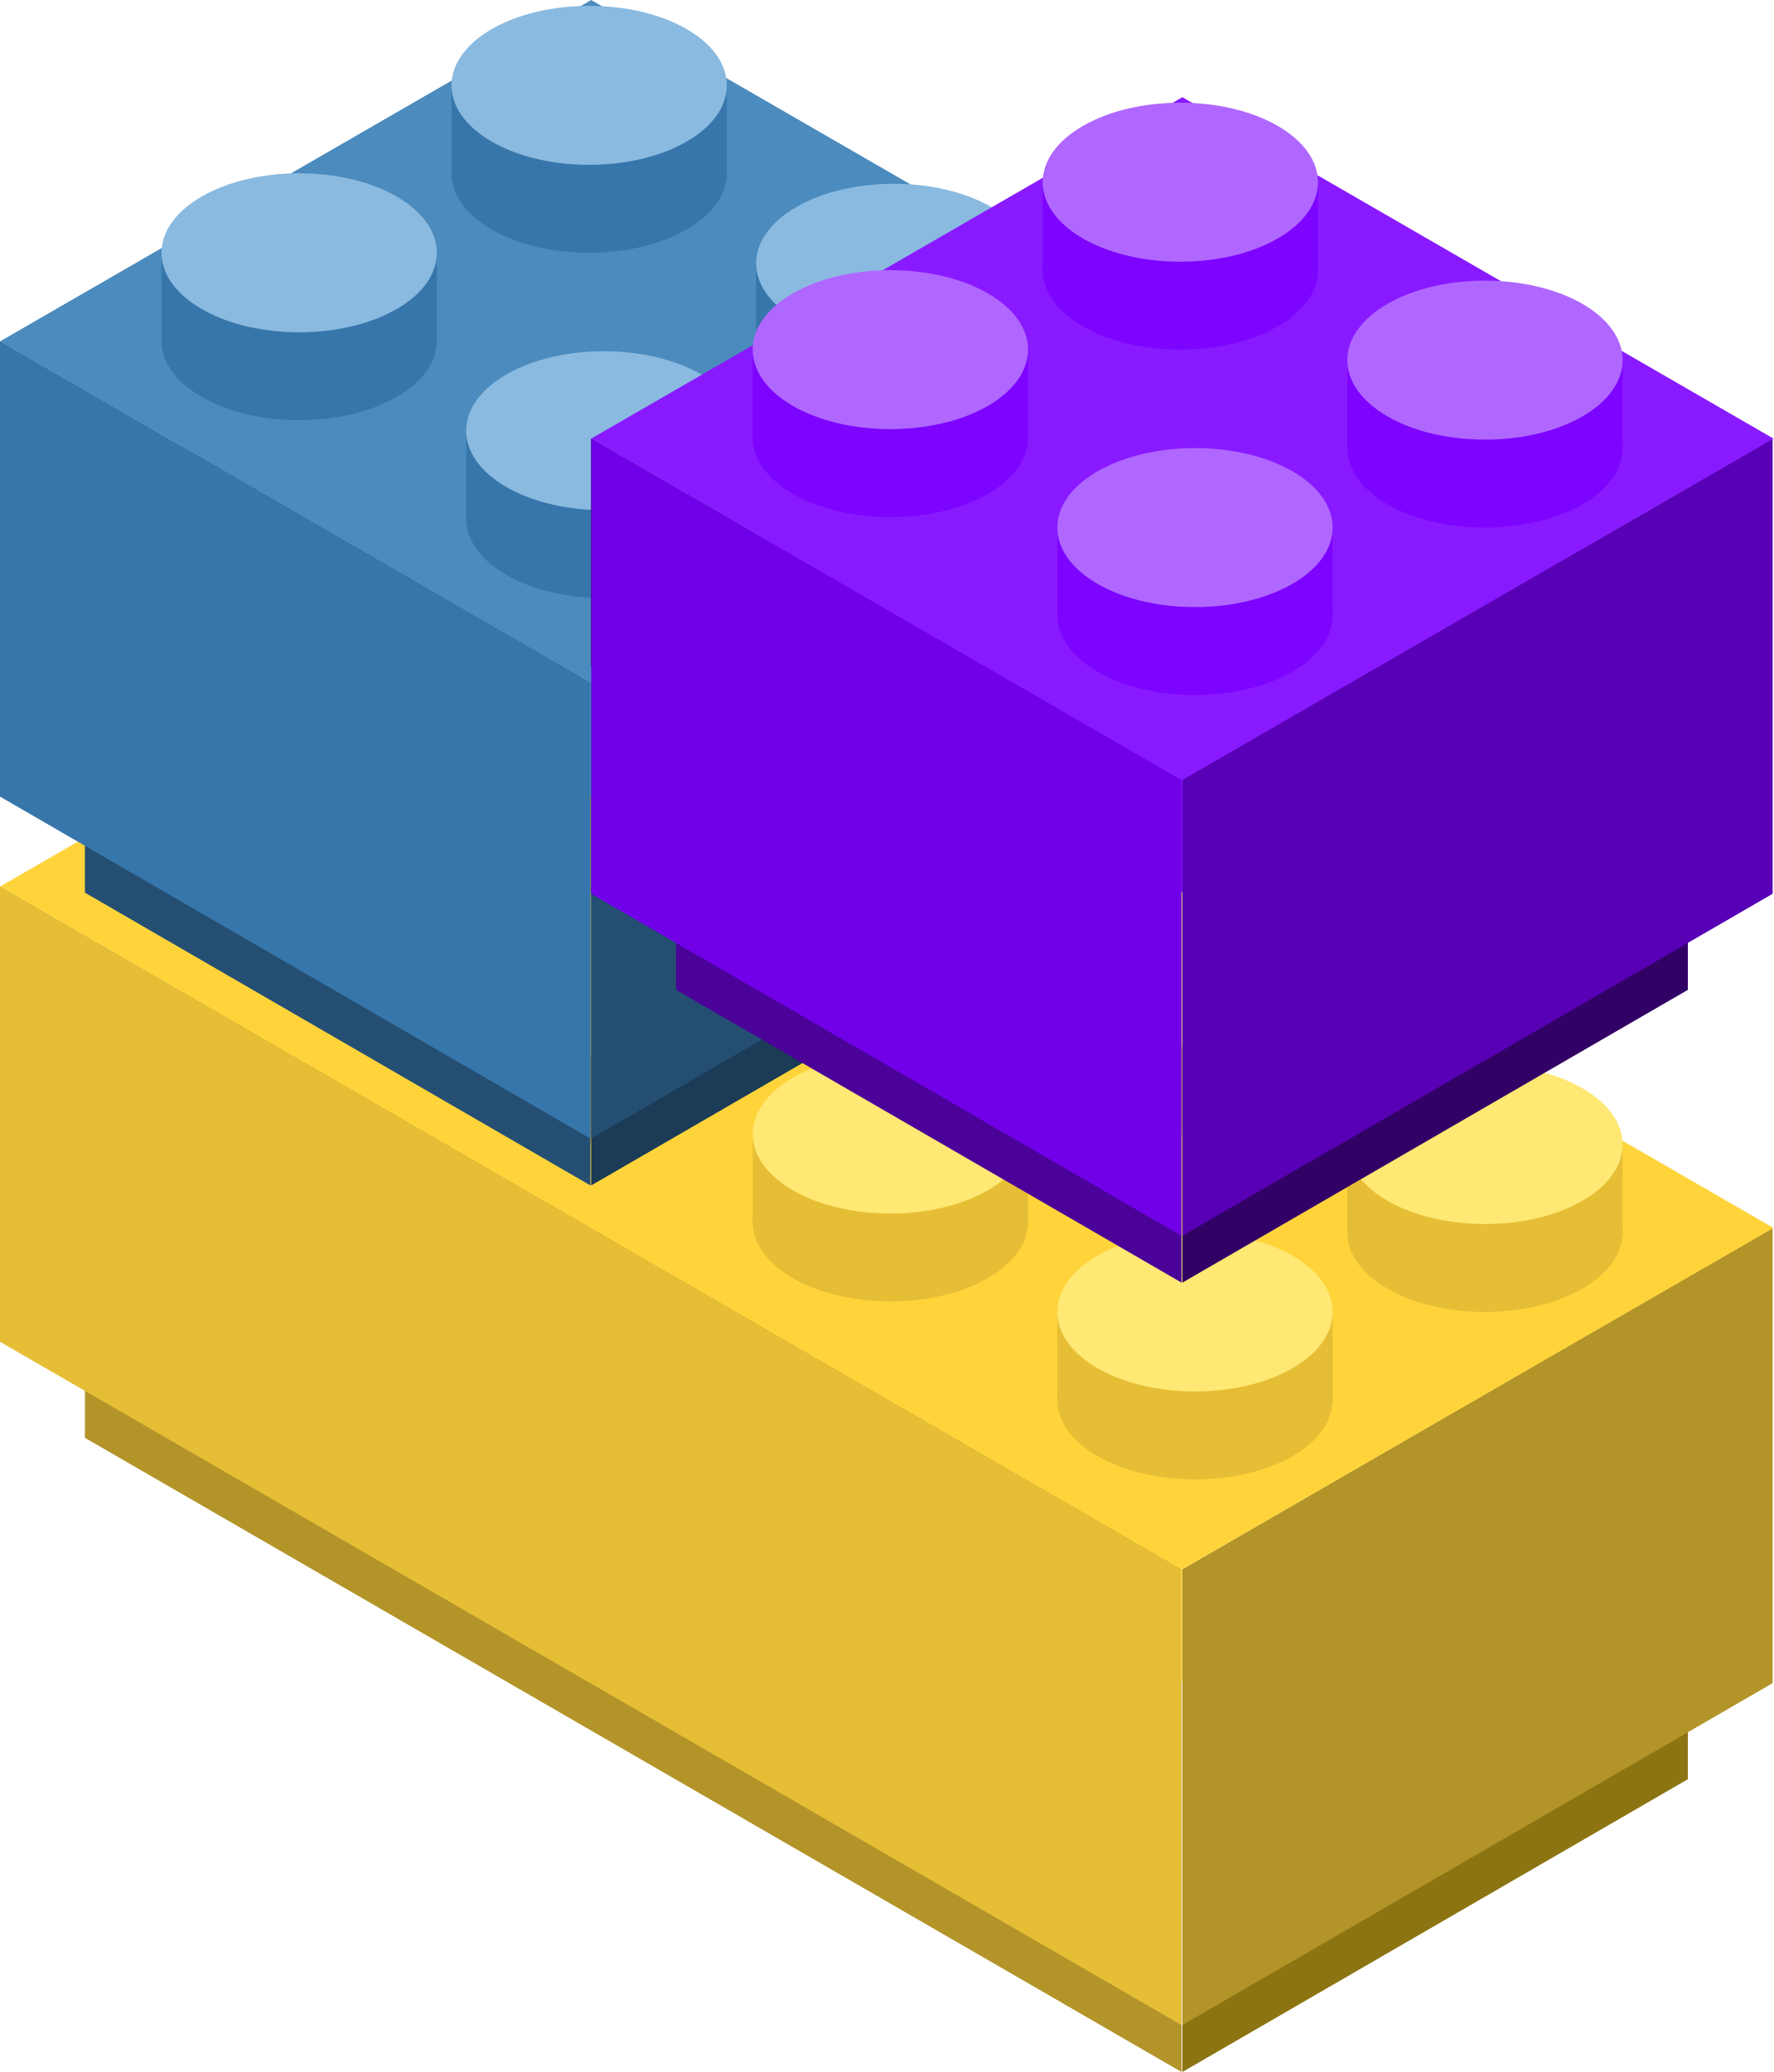
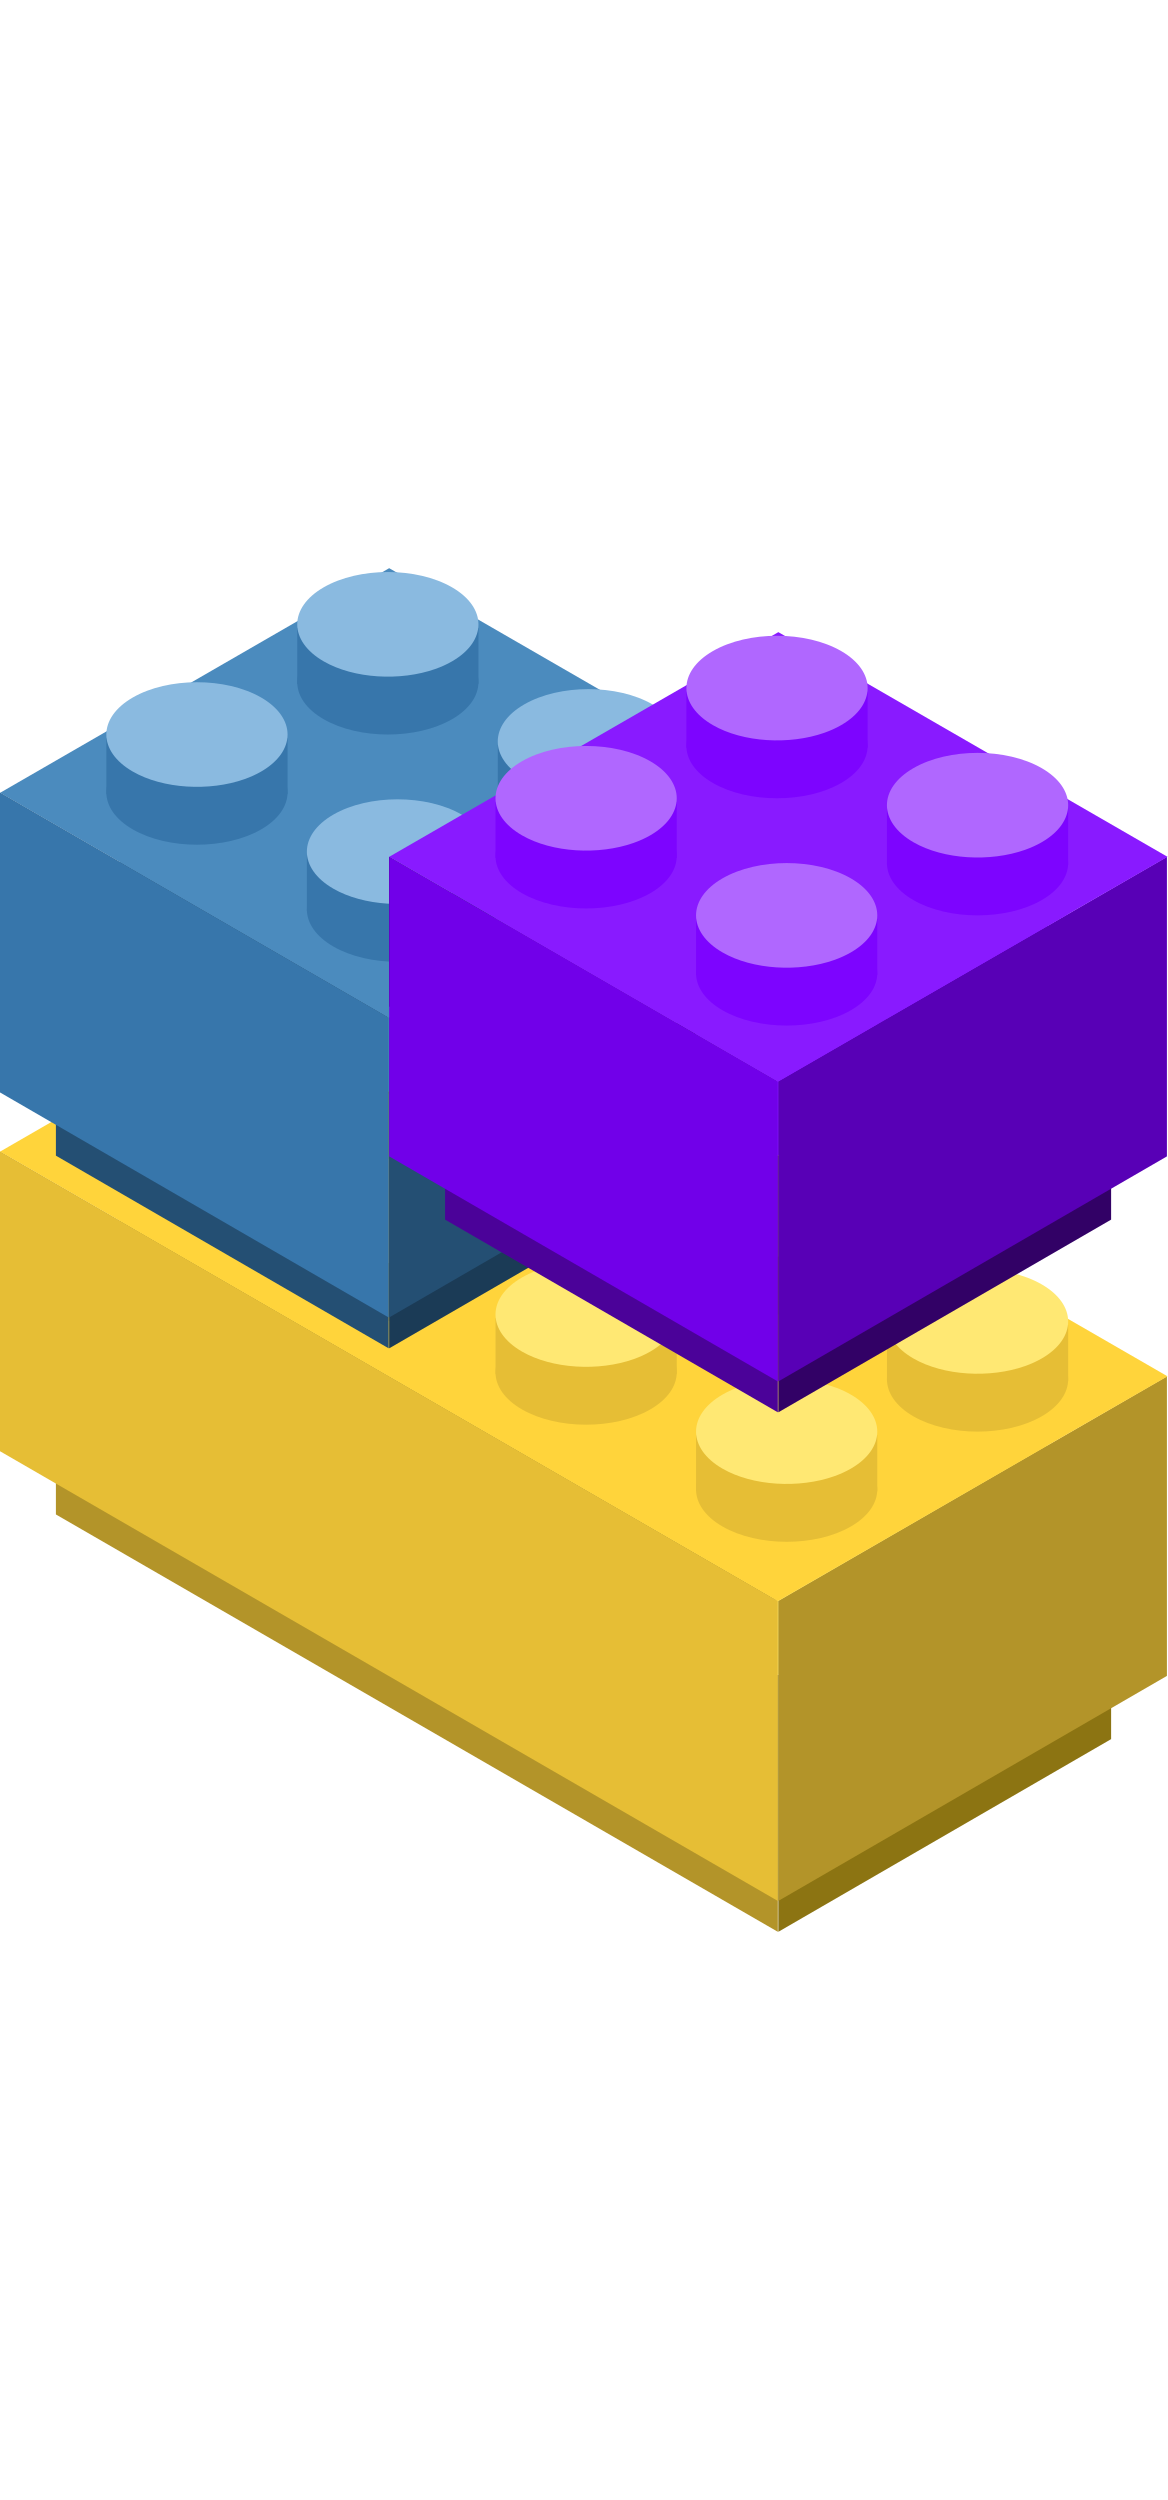
- <svg xmlns="http://www.w3.org/2000/svg" viewBox="30.729 19.32 85.256 99.578" width="85.256px" height="99.578px">
+ <svg xmlns="http://www.w3.org/2000/svg" id="icon-hover" viewBox="30.729 -22.17 85.256 182.559" width="85.256px" height="182.559px">
+   <style>
+     @keyframes package-icon-drop {
+       from { transform: translateY(-65px); }
+       to { transform: translateY(0); }
+     }
+     @keyframes package-icon-fade {
+       from { opacity: 0; }
+       to { opacity: 1; }
+     }
+     @media (prefers-reduced-motion: no-preference) {
+       :root:target .package-icon__drop {
+         animation: package-icon-drop 1.12s cubic-bezier(0, .55, .45, 1) both,
+                    package-icon-fade .53s linear both;
+       }
+     }
+   </style>
  <g transform="matrix(0.6500001, 0, 0, 0.6500001, 16.89748, -7.586796)">
    <g transform="translate(0, 40.351)">
      <g>
        <g>
          <polyline fill="#66550D" points="27.559,92.941 27.559,78.53 108.664,125.388" />
          <path fill="#FFF0A3" d="M108.664,125.388" />
        </g>
        <g>
          <polygon fill="#B39429" points="27.559,78.53 27.559,92.941 27.559,107.353 108.664,154.241 108.664,139.831 108.664,139.799 108.664,125.388" />
          <path fill="#CCA92E" d="M108.664,139.799" />
          <polygon fill="#8C7412" points="108.721,125.388 108.721,139.799 108.721,139.831 108.721,154.241 146.106,132.594 146.106,118.182 146.106,103.771" />
        </g>
        <g>
          <path fill="#CCA92E" d="M108.664,154.209" />
        </g>
        <polygon fill="#FFE873" points="27.559,78.53 108.664,125.388 123.688,116.728 146.162,103.771 65,56.915" />
      </g>
      <g>
        <g>
          <polyline fill="#66550D" points="21.279,83.423 21.279,66.594 108.655,117.077" />
          <path fill="#FFF0A3" d="M108.655,117.077" />
        </g>
        <g>
          <polygon fill="#E6BE35" points="21.279,66.594 21.279,83.423 21.279,100.25 108.655,150.769 108.655,133.941 108.655,133.904 108.655,117.077" />
          <path fill="#CCA92E" d="M108.655,133.904" />
          <polygon fill="#B39429" points="108.721,117.077 108.721,133.904 108.721,133.941 108.721,150.769 152.375,125.491 152.375,108.664 152.375,91.835" />
        </g>
        <g>
          <path fill="#CCA92E" d="M108.655,150.732" />
        </g>
        <polygon fill="#FFD43B" points="21.279,66.594 108.655,117.077 126.198,106.964 152.442,91.835 65,41.353" />
      </g>
      <g transform="matrix(1, 0, 0, 1, 0, 40.43603)">
        <g>
          <path fill="#E6BE35" d="M36.199,30.327c3.965,2.29,10.449,2.29,14.414,0c3.963-2.288,3.963-6.033,0-8.321c-3.965-2.289-10.449-2.289-14.414,0C32.234,24.294,32.234,28.039,36.199,30.327z" />
          <rect x="33.227" y="20.077" fill="#E6BE35" width="20.359" height="6.289" />
        </g>
        <g>
          <path fill="#E6BE35" d="M58.729,43.483c3.965,2.29,10.449,2.29,14.414,0c3.963-2.288,3.963-6.033,0-8.321c-3.965-2.289-10.449-2.289-14.414,0C54.764,37.45,54.764,41.195,58.729,43.483z" />
          <rect x="55.756" y="33.233" fill="#E6BE35" width="20.359" height="6.289" />
        </g>
        <g>
          <path fill="#E6BE35" d="M57.646,17.948c3.963,2.289,10.447,2.289,14.412,0c3.963-2.289,3.963-6.033,0-8.322c-3.965-2.289-10.449-2.289-14.412,0C53.68,11.915,53.68,15.659,57.646,17.948z" />
          <rect x="54.672" y="7.696" fill="#E6BE35" width="20.359" height="6.29" />
          <path fill="#FFE873" d="M72.059,3.125c-3.965-2.289-10.449-2.289-14.412,0c-3.967,2.289-3.967,6.032,0,8.321c3.387,1.957,8.619,2.24,12.541,0.854c0.668-0.236,1.297-0.521,1.871-0.854C76.021,9.157,76.021,5.414,72.059,3.125z" />
        </g>
        <g>
          <path fill="#E6BE35" d="M80.174,31.104c3.965,2.289,10.449,2.289,14.414,0c3.963-2.289,3.963-6.033,0-8.322c-3.965-2.289-10.449-2.289-14.414,0S76.209,28.815,80.174,31.104z" />
          <rect x="77.201" y="20.854" fill="#E6BE35" width="20.359" height="6.289" />
          <g>
            <path fill="#FFE873" d="M50.613,15.504c-3.965-2.288-10.449-2.288-14.414,0c-3.965,2.289-3.965,6.034,0,8.323c3.389,1.956,8.621,2.24,12.543,0.852c0.668-0.236,1.297-0.521,1.871-0.852C54.576,21.538,54.576,17.793,50.613,15.504z" />
            <path fill="#FFE873" d="M73.143,28.66c-3.965-2.288-10.449-2.288-14.414,0c-3.965,2.289-3.965,6.034,0,8.323c3.389,1.956,8.619,2.24,12.543,0.852c0.666-0.236,1.295-0.521,1.871-0.852C77.105,34.694,77.105,30.949,73.143,28.66z" />
            <path fill="#FFE873" d="M94.588,16.28c-3.965-2.288-10.449-2.288-14.414,0c-3.965,2.289-3.965,6.033,0,8.322c3.389,1.957,8.619,2.24,12.543,0.854c0.666-0.236,1.295-0.521,1.871-0.854C98.551,22.313,98.551,18.569,94.588,16.28z" />
          </g>
        </g>
      </g>
      <g transform="matrix(1, 0, 0, 1, 43.721, 65.22603)">
        <g>
          <path fill="#E6BE35" d="M36.199,30.327c3.965,2.29,10.449,2.29,14.414,0c3.963-2.288,3.963-6.033,0-8.321c-3.965-2.289-10.449-2.289-14.414,0C32.234,24.294,32.234,28.039,36.199,30.327z" />
          <rect x="33.227" y="20.077" fill="#E6BE35" width="20.359" height="6.289" />
        </g>
        <g>
          <path fill="#E6BE35" d="M58.729,43.483c3.965,2.29,10.449,2.29,14.414,0c3.963-2.288,3.963-6.033,0-8.321c-3.965-2.289-10.449-2.289-14.414,0C54.764,37.45,54.764,41.195,58.729,43.483z" />
          <rect x="55.756" y="33.233" fill="#E6BE35" width="20.359" height="6.289" />
        </g>
        <g>
          <path fill="#E6BE35" d="M57.646,17.948c3.963,2.289,10.447,2.289,14.412,0c3.963-2.289,3.963-6.033,0-8.322c-3.965-2.289-10.449-2.289-14.412,0C53.68,11.915,53.68,15.659,57.646,17.948z" />
          <rect x="54.672" y="7.696" fill="#E6BE35" width="20.359" height="6.29" />
          <path fill="#FFE873" d="M72.059,3.125c-3.965-2.289-10.449-2.289-14.412,0c-3.967,2.289-3.967,6.032,0,8.321c3.387,1.957,8.619,2.24,12.541,0.854c0.668-0.236,1.297-0.521,1.871-0.854C76.021,9.157,76.021,5.414,72.059,3.125z" />
        </g>
        <g>
          <path fill="#E6BE35" d="M80.174,31.104c3.965,2.289,10.449,2.289,14.414,0c3.963-2.289,3.963-6.033,0-8.322c-3.965-2.289-10.449-2.289-14.414,0S76.209,28.815,80.174,31.104z" />
          <rect x="77.201" y="20.854" fill="#E6BE35" width="20.359" height="6.289" />
          <g>
            <path fill="#FFE873" d="M50.613,15.504c-3.965-2.288-10.449-2.288-14.414,0c-3.965,2.289-3.965,6.034,0,8.323c3.389,1.956,8.621,2.24,12.543,0.852c0.668-0.236,1.297-0.521,1.871-0.852C54.576,21.538,54.576,17.793,50.613,15.504z" />
            <path fill="#FFE873" d="M73.143,28.66c-3.965-2.288-10.449-2.288-14.414,0c-3.965,2.289-3.965,6.034,0,8.323c3.389,1.956,8.619,2.24,12.543,0.852c0.666-0.236,1.295-0.521,1.871-0.852C77.105,34.694,77.105,30.949,73.143,28.66z" />
            <path fill="#FFE873" d="M94.588,16.28c-3.965-2.288-10.449-2.288-14.414,0c-3.965,2.289-3.965,6.033,0,8.322c3.389,1.957,8.619,2.24,12.543,0.854c0.666-0.236,1.295-0.521,1.871-0.854C98.551,22.313,98.551,18.569,94.588,16.28z" />
          </g>
        </g>
      </g>
    </g>
    <g transform="matrix(1, 0, 0, 1, 0, 0.04276)">
      <g>
        <g>
          <polyline fill="#112536" points="27.559,92.941 27.559,78.53 64.943,100.147" />
          <path fill="#8ABAE0" d="M64.943,100.147" />
        </g>
        <g>
          <polygon fill="#244F73" points="27.559,78.53 27.559,92.941 27.559,107.353 64.943,129 64.943,114.59 64.943,114.558 64.943,100.147" />
          <path fill="#2E638F" d="M64.943,114.558" />
          <polygon fill="#1B3B56" points="65,100.147 65,114.558 65,114.59 65,129 102.385,107.353 102.385,92.941 102.385,78.53" />
        </g>
        <g>
          <path fill="#2E638F" d="M64.943,128.968" />
        </g>
        <polygon fill="#4B8BBE" points="27.559,78.53 64.943,100.147 79.967,91.487 102.441,78.53 65,56.915" />
      </g>
      <g>
        <g>
          <polyline fill="#112536" points="21.279,83.423 21.279,66.594 64.934,91.836" />
          <path fill="#8ABAE0" d="M64.934,91.836" />
        </g>
        <g>
          <polygon fill="#3776AB" points="21.279,66.594 21.279,83.423 21.279,100.25 64.934,125.528 64.934,108.7 64.934,108.663 64.934,91.836" />
          <path fill="#2E638F" d="M64.934,108.663" />
          <polygon fill="#244F73" points="65,91.836 65,108.663 65,108.7 65,125.528 108.654,100.25 108.654,83.423 108.654,66.594" />
        </g>
        <g>
          <path fill="#2E638F" d="M64.934,125.491" />
        </g>
        <polygon fill="#4B8BBE" points="21.279,66.594 64.934,91.836 82.477,81.723 108.721,66.594 65,41.353" />
      </g>
      <g transform="matrix(1, 0, 0, 1, 0, 40.37662)">
        <g>
          <path fill="#3776AB" d="M36.199,30.327c3.965,2.29,10.449,2.29,14.414,0c3.963-2.288,3.963-6.033,0-8.321c-3.965-2.289-10.449-2.289-14.414,0C32.234,24.294,32.234,28.039,36.199,30.327z" />
          <rect x="33.227" y="20.077" fill="#3776AB" width="20.359" height="6.289" />
        </g>
        <g>
          <path fill="#3776AB" d="M58.729,43.483c3.965,2.29,10.449,2.29,14.414,0c3.963-2.288,3.963-6.033,0-8.321c-3.965-2.289-10.449-2.289-14.414,0C54.764,37.45,54.764,41.195,58.729,43.483z" />
          <rect x="55.756" y="33.233" fill="#3776AB" width="20.359" height="6.289" />
        </g>
        <g>
          <path fill="#3776AB" d="M57.646,17.948c3.963,2.289,10.447,2.289,14.412,0c3.963-2.289,3.963-6.033,0-8.322c-3.965-2.289-10.449-2.289-14.412,0C53.68,11.915,53.68,15.659,57.646,17.948z" />
          <rect x="54.672" y="7.696" fill="#3776AB" width="20.359" height="6.29" />
          <path fill="#8ABAE0" d="M72.059,3.125c-3.965-2.289-10.449-2.289-14.412,0c-3.967,2.289-3.967,6.032,0,8.321c3.387,1.957,8.619,2.24,12.541,0.854c0.668-0.236,1.297-0.521,1.871-0.854C76.021,9.157,76.021,5.414,72.059,3.125z" />
        </g>
        <g>
          <path fill="#3776AB" d="M80.174,31.104c3.965,2.289,10.449,2.289,14.414,0c3.963-2.289,3.963-6.033,0-8.322c-3.965-2.289-10.449-2.289-14.414,0S76.209,28.815,80.174,31.104z" />
          <rect x="77.201" y="20.854" fill="#3776AB" width="20.359" height="6.289" />
          <g>
            <path fill="#8ABAE0" d="M50.613,15.504c-3.965-2.288-10.449-2.288-14.414,0c-3.965,2.289-3.965,6.034,0,8.323c3.389,1.956,8.621,2.24,12.543,0.852c0.668-0.236,1.297-0.521,1.871-0.852C54.576,21.538,54.576,17.793,50.613,15.504z" />
            <path fill="#8ABAE0" d="M73.143,28.66c-3.965-2.288-10.449-2.288-14.414,0c-3.965,2.289-3.965,6.034,0,8.323c3.389,1.956,8.619,2.24,12.543,0.852c0.666-0.236,1.295-0.521,1.871-0.852C77.105,34.694,77.105,30.949,73.143,28.66z" />
            <path fill="#8ABAE0" d="M94.588,16.28c-3.965-2.288-10.449-2.288-14.414,0c-3.965,2.289-3.965,6.033,0,8.322c3.389,1.957,8.619,2.24,12.543,0.854c0.666-0.236,1.295-0.521,1.871-0.854C98.551,22.313,98.551,18.569,94.588,16.28z" />
          </g>
        </g>
      </g>
    </g>
-     <g transform="matrix(1, 0, 0, 1, 43.721, 47.58134)">
-       <g>
-         <g>
-           <g>
-             <polyline points="27.559,52.59 27.559,38.179 64.943,59.796" fill="#0D001A" />
-             <path d="M64.943,59.796" fill="#BA7AFF" />
-           </g>
-           <g>
-             <polygon points="27.559,38.179 27.559,52.59 27.559,67.001 64.943,88.648 64.943,74.237 64.943,74.206 64.943,59.796" fill="#4B0299" />
-             <path d="M64.943,74.206" fill="#6403CC" />
-             <polygon points="65,59.796 65,74.206 65,74.237 65,88.648 102.385,67.001 102.385,52.59 102.385,38.179" fill="#320166" />
-           </g>
-           <g>
-             <path d="M64.943,88.616" fill="#6403CC" />
-           </g>
-           <polygon points="27.559,38.179 64.943,59.796 79.967,51.135 102.441,38.179 65,16.563" fill="#891AFF" />
-         </g>
-         <g>
-           <g>
-             <polyline points="21.279,43.069 21.279,26.242 64.934,51.483" fill="#0D001A" />
-             <path d="M64.934,51.483" fill="#BA7AFF" />
-           </g>
-           <g>
-             <polygon points="21.279,26.242 21.279,43.069 21.279,59.897 64.934,85.177 64.934,68.349 64.934,68.312 64.934,51.483" style="fill: #7100E9;" />
-             <path d="M64.934,68.312" fill="#6403CC" />
-             <polygon points="65,51.483 65,68.312 65,68.349 65,85.177 108.654,59.897 108.654,43.069 108.654,26.242" style="fill: #5800B6;" />
-           </g>
-           <g>
-             <path d="M64.934,85.14" fill="#6403CC" />
-           </g>
-           <polygon points="21.279,26.242 64.934,51.483 82.477,41.371 108.721,26.242 65,1" fill="#891AFF" />
-           <polygon points="82.477,41.371 97.561,32.675 97.561,26.474 77.201,26.474 77.201,44.412" fill="#891AFF" />
-           <polygon points="55.756,46.177 64.934,51.483 76.115,45.038 76.115,39.522 55.756,39.522" fill="#891AFF" />
-           <polygon points="33.227,33.15 53.586,44.923 53.586,26.474 33.227,26.474" fill="#891AFF" />
-           <polygon points="54.818,45.636 75.18,32.446 75.18,13.997 54.818,13.997" fill="#891AFF" />
-         </g>
-       </g>
-       <g>
-         <g>
-           <path d="M36.199,30.327c3.965,2.29,10.449,2.29,14.414,0c3.963-2.288,3.963-6.033,0-8.321c-3.965-2.289-10.449-2.289-14.414,0C32.234,24.294,32.234,28.039,36.199,30.327z" fill="#7D04FF" />
-           <rect x="33.227" y="20.077" width="20.359" height="6.289" fill="#7D04FF" />
-         </g>
-         <g>
-           <path d="M58.729,43.483c3.965,2.29,10.449,2.29,14.414,0c3.963-2.288,3.963-6.033,0-8.321c-3.965-2.289-10.449-2.289-14.414,0C54.764,37.45,54.764,41.195,58.729,43.483z" fill="#7D04FF" />
-           <rect x="55.756" y="33.233" width="20.359" height="6.289" fill="#7D04FF" />
-         </g>
-         <g>
-           <path d="M57.646,17.948c3.963,2.289,10.447,2.289,14.412,0c3.963-2.289,3.963-6.033,0-8.322c-3.965-2.289-10.449-2.289-14.412,0C53.68,11.915,53.68,15.659,57.646,17.948z" fill="#7D04FF" />
-           <rect x="54.672" y="7.696" width="20.359" height="6.29" fill="#7D04FF" />
-           <path d="M72.059,3.125c-3.965-2.289-10.449-2.289-14.412,0c-3.967,2.289-3.967,6.032,0,8.321c3.387,1.957,8.619,2.24,12.541,0.854c0.668-0.236,1.297-0.521,1.871-0.854C76.021,9.157,76.021,5.414,72.059,3.125z" style="fill: #B067FF;" />
-         </g>
-         <g>
-           <path d="M80.174,31.104c3.965,2.289,10.449,2.289,14.414,0c3.963-2.289,3.963-6.033,0-8.322c-3.965-2.289-10.449-2.289-14.414,0S76.209,28.815,80.174,31.104z" fill="#7D04FF" />
-           <rect x="77.201" y="20.854" width="20.359" height="6.289" fill="#7D04FF" />
-           <g>
-             <path d="M50.613,15.504c-3.965-2.288-10.449-2.288-14.414,0c-3.965,2.289-3.965,6.034,0,8.323c3.389,1.956,8.621,2.24,12.543,0.852c0.668-0.236,1.297-0.521,1.871-0.852C54.576,21.538,54.576,17.793,50.613,15.504z" style="fill: #B067FF;" />
-             <path d="M73.143,28.66c-3.965-2.288-10.449-2.288-14.414,0c-3.965,2.289-3.965,6.034,0,8.323c3.389,1.956,8.619,2.24,12.543,0.852c0.666-0.236,1.295-0.521,1.871-0.852C77.105,34.694,77.105,30.949,73.143,28.66z" style="fill: #B067FF;" />
-             <path d="M94.588,16.28c-3.965-2.288-10.449-2.288-14.414,0c-3.965,2.289-3.965,6.033,0,8.322c3.389,1.957,8.619,2.24,12.543,0.854c0.666-0.236,1.295-0.521,1.871-0.854C98.551,22.313,98.551,18.569,94.588,16.28z" style="fill: #B067FF;" />
+     <g class="package-icon__drop">
+       <g transform="matrix(1, 0, 0, 1, 43.721, 47.58134)">
+         <g>
+           <g>
+             <g>
+               <polyline points="27.559,52.59 27.559,38.179 64.943,59.796" fill="#0D001A" />
+               <path d="M64.943,59.796" fill="#BA7AFF" />
+             </g>
+             <g>
+               <polygon points="27.559,38.179 27.559,52.59 27.559,67.001 64.943,88.648 64.943,74.237 64.943,74.206 64.943,59.796" fill="#4B0299" />
+               <path d="M64.943,74.206" fill="#6403CC" />
+               <polygon points="65,59.796 65,74.206 65,74.237 65,88.648 102.385,67.001 102.385,52.59 102.385,38.179" fill="#320166" />
+             </g>
+             <g>
+               <path d="M64.943,88.616" fill="#6403CC" />
+             </g>
+             <polygon points="27.559,38.179 64.943,59.796 79.967,51.135 102.441,38.179 65,16.563" fill="#891AFF" />
+           </g>
+           <g>
+             <g>
+               <polyline points="21.279,43.069 21.279,26.242 64.934,51.483" fill="#0D001A" />
+               <path d="M64.934,51.483" fill="#BA7AFF" />
+             </g>
+             <g>
+               <polygon points="21.279,26.242 21.279,43.069 21.279,59.897 64.934,85.177 64.934,68.349 64.934,68.312 64.934,51.483" style="fill: #7100E9;" />
+               <path d="M64.934,68.312" fill="#6403CC" />
+               <polygon points="65,51.483 65,68.312 65,68.349 65,85.177 108.654,59.897 108.654,43.069 108.654,26.242" style="fill: #5800B6;" />
+             </g>
+             <g>
+               <path d="M64.934,85.14" fill="#6403CC" />
+             </g>
+             <polygon points="21.279,26.242 64.934,51.483 82.477,41.371 108.721,26.242 65,1" fill="#891AFF" />
+             <polygon points="82.477,41.371 97.561,32.675 97.561,26.474 77.201,26.474 77.201,44.412" fill="#891AFF" />
+             <polygon points="55.756,46.177 64.934,51.483 76.115,45.038 76.115,39.522 55.756,39.522" fill="#891AFF" />
+             <polygon points="33.227,33.15 53.586,44.923 53.586,26.474 33.227,26.474" fill="#891AFF" />
+             <polygon points="54.818,45.636 75.18,32.446 75.18,13.997 54.818,13.997" fill="#891AFF" />
+           </g>
+         </g>
+         <g>
+           <g>
+             <path d="M36.199,30.327c3.965,2.29,10.449,2.29,14.414,0c3.963-2.288,3.963-6.033,0-8.321c-3.965-2.289-10.449-2.289-14.414,0C32.234,24.294,32.234,28.039,36.199,30.327z" fill="#7D04FF" />
+             <rect x="33.227" y="20.077" width="20.359" height="6.289" fill="#7D04FF" />
+           </g>
+           <g>
+             <path d="M58.729,43.483c3.965,2.29,10.449,2.29,14.414,0c3.963-2.288,3.963-6.033,0-8.321c-3.965-2.289-10.449-2.289-14.414,0C54.764,37.45,54.764,41.195,58.729,43.483z" fill="#7D04FF" />
+             <rect x="55.756" y="33.233" width="20.359" height="6.289" fill="#7D04FF" />
+           </g>
+           <g>
+             <path d="M57.646,17.948c3.963,2.289,10.447,2.289,14.412,0c3.963-2.289,3.963-6.033,0-8.322c-3.965-2.289-10.449-2.289-14.412,0C53.68,11.915,53.68,15.659,57.646,17.948z" fill="#7D04FF" />
+             <rect x="54.672" y="7.696" width="20.359" height="6.29" fill="#7D04FF" />
+             <path d="M72.059,3.125c-3.965-2.289-10.449-2.289-14.412,0c-3.967,2.289-3.967,6.032,0,8.321c3.387,1.957,8.619,2.24,12.541,0.854c0.668-0.236,1.297-0.521,1.871-0.854C76.021,9.157,76.021,5.414,72.059,3.125z" style="fill: #B067FF;" />
+           </g>
+           <g>
+             <path d="M80.174,31.104c3.965,2.289,10.449,2.289,14.414,0c3.963-2.289,3.963-6.033,0-8.322c-3.965-2.289-10.449-2.289-14.414,0S76.209,28.815,80.174,31.104z" fill="#7D04FF" />
+             <rect x="77.201" y="20.854" width="20.359" height="6.289" fill="#7D04FF" />
+             <g>
+               <path d="M50.613,15.504c-3.965-2.288-10.449-2.288-14.414,0c-3.965,2.289-3.965,6.034,0,8.323c3.389,1.956,8.621,2.24,12.543,0.852c0.668-0.236,1.297-0.521,1.871-0.852C54.576,21.538,54.576,17.793,50.613,15.504z" style="fill: #B067FF;" />
+               <path d="M73.143,28.66c-3.965-2.288-10.449-2.288-14.414,0c-3.965,2.289-3.965,6.034,0,8.323c3.389,1.956,8.619,2.24,12.543,0.852c0.666-0.236,1.295-0.521,1.871-0.852C77.105,34.694,77.105,30.949,73.143,28.66z" style="fill: #B067FF;" />
+               <path d="M94.588,16.28c-3.965-2.288-10.449-2.288-14.414,0c-3.965,2.289-3.965,6.033,0,8.322c3.389,1.957,8.619,2.24,12.543,0.854c0.666-0.236,1.295-0.521,1.871-0.854C98.551,22.313,98.551,18.569,94.588,16.28z" style="fill: #B067FF;" />
+             </g>
          </g>
        </g>
      </g>
    </g>
  </g>
</svg>
